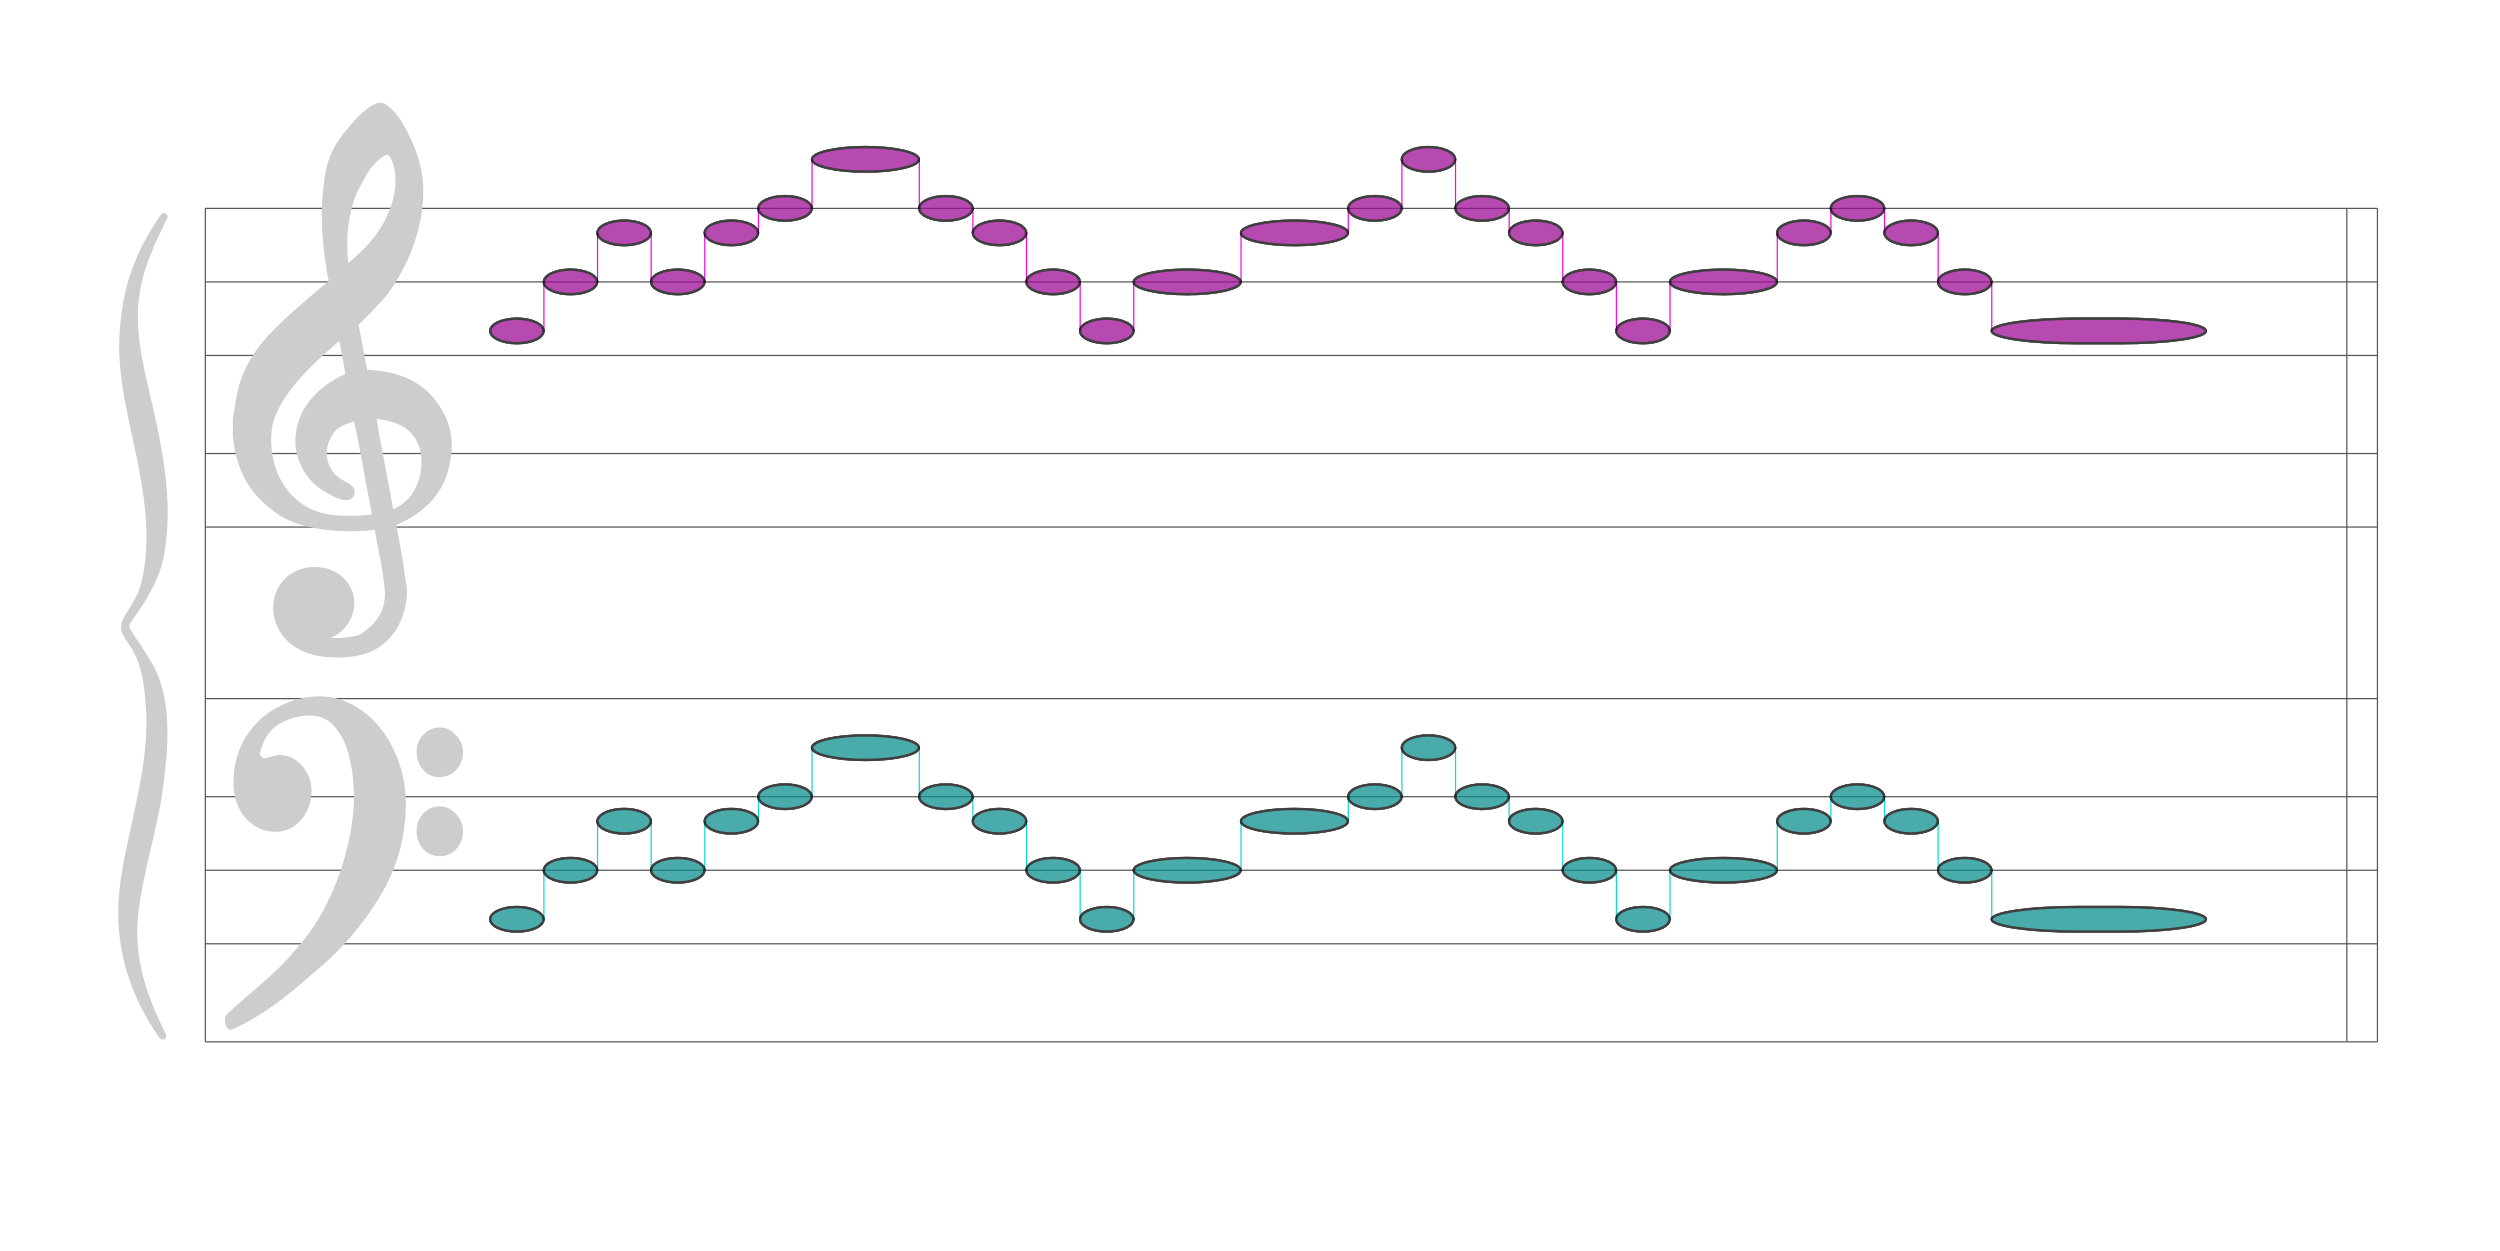
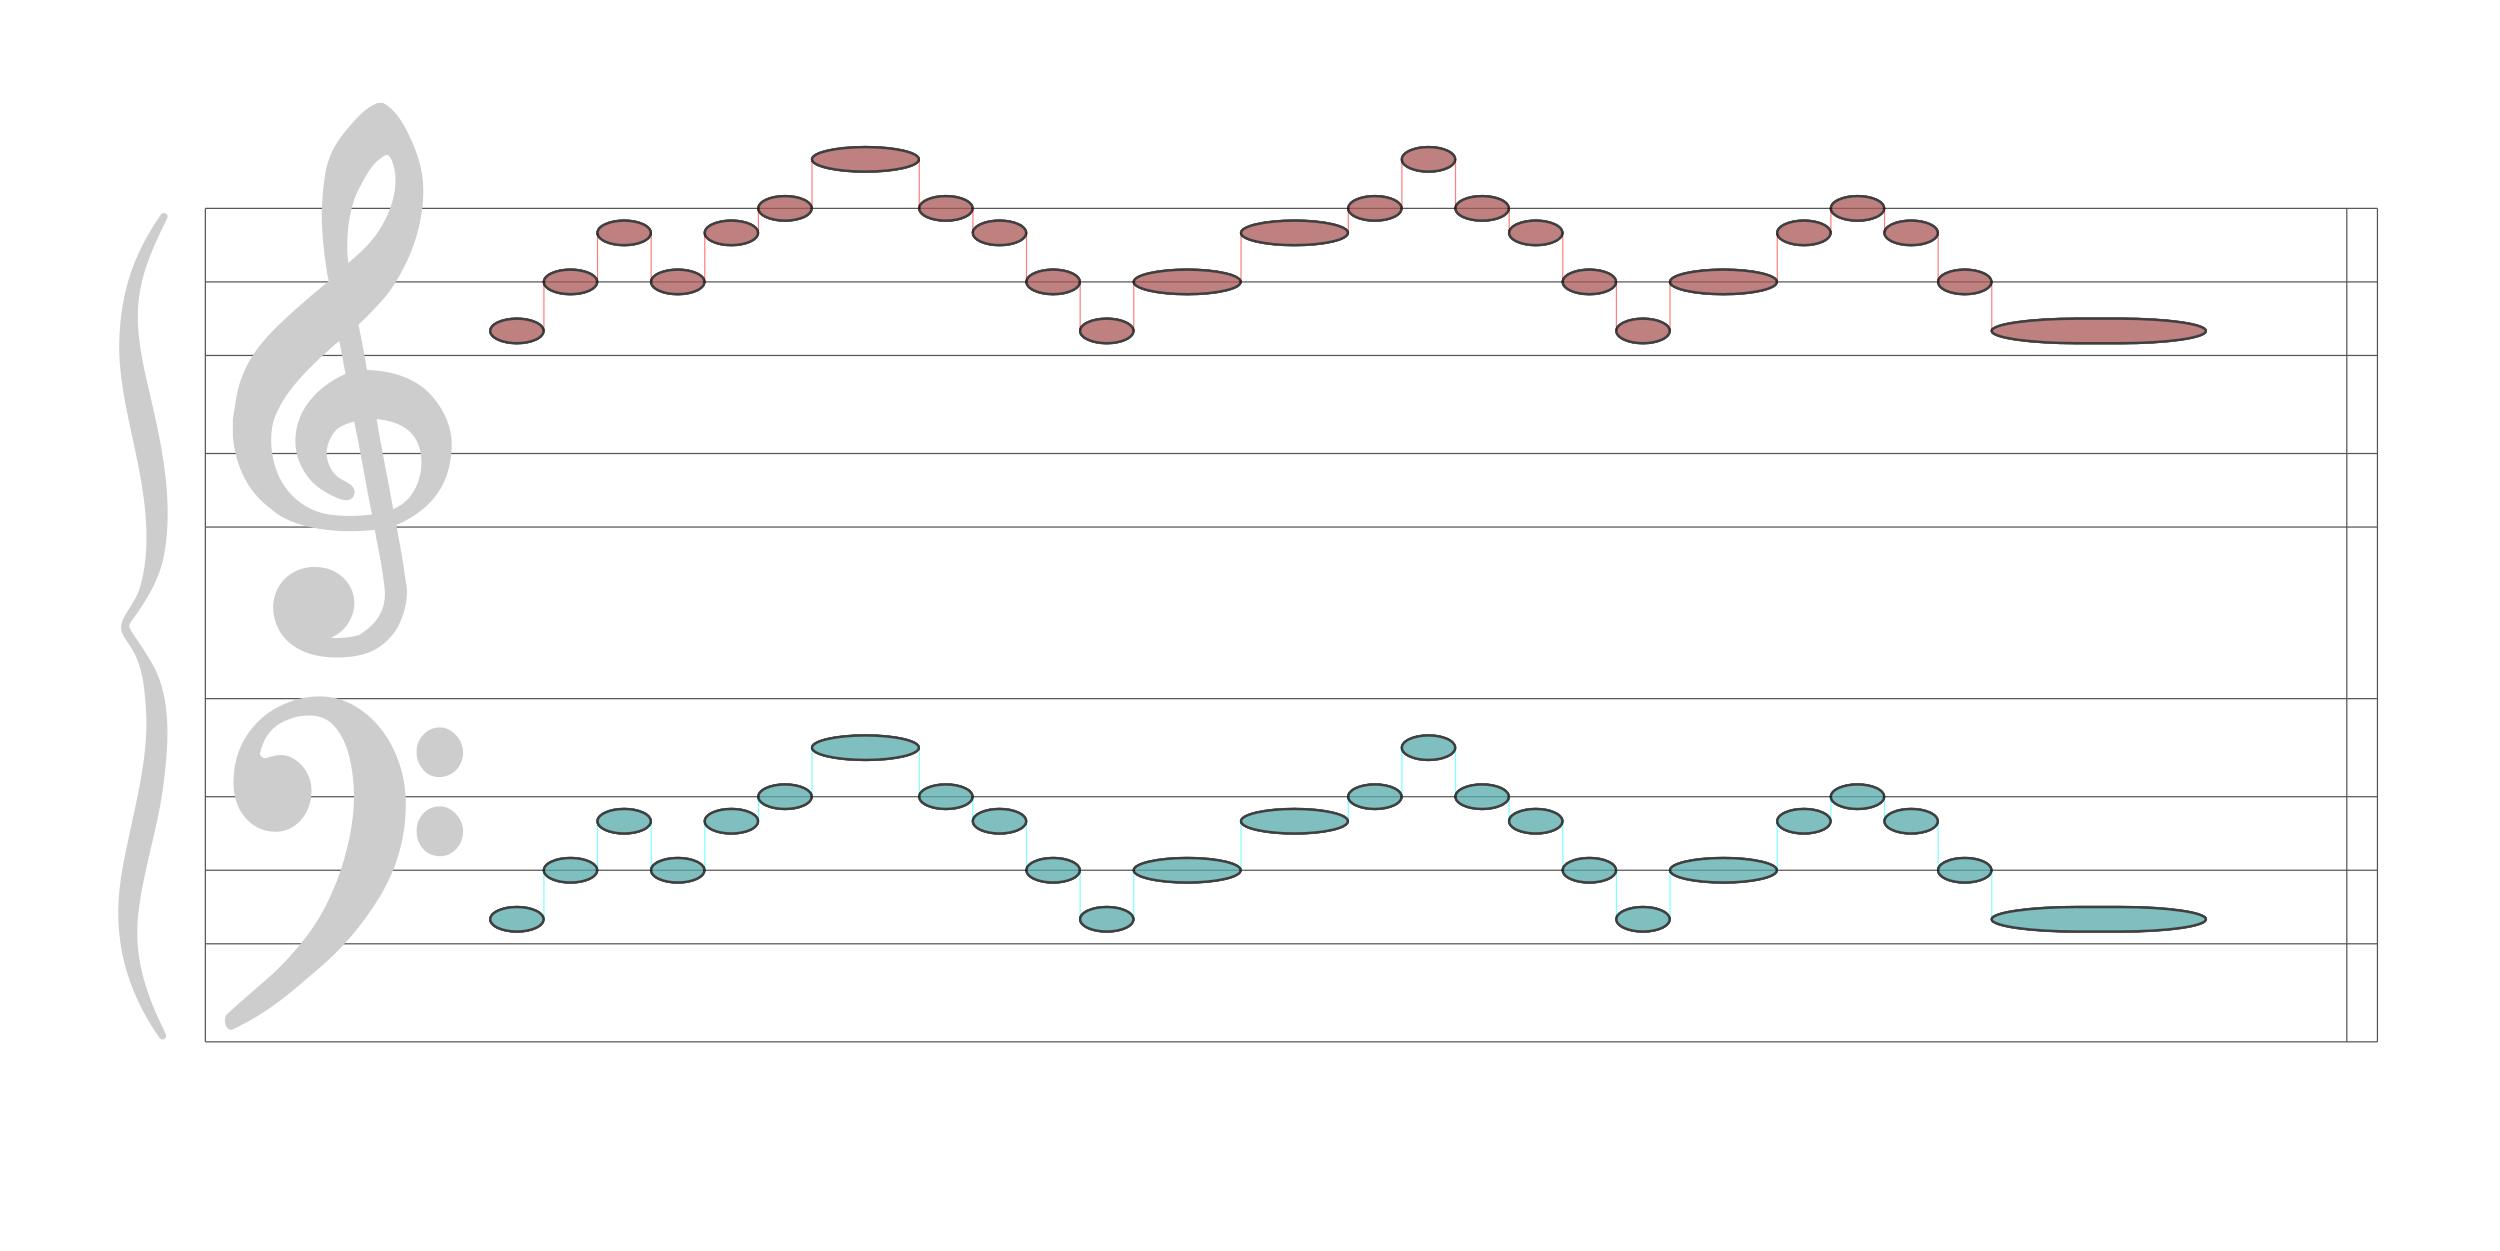
<svg xmlns="http://www.w3.org/2000/svg" version="1.1" viewPort="0 40 19.995 41" viewBox="-200 -50 1019.82 510" width="1019.82" height="510">
  <filter id="constantOpacity">
    <feComponentTransfer>
      <feFuncA type="table" tableValues="0 .5 .5" />
    </feComponentTransfer>
  </filter>
  <g transform="scale(35, -10) translate(0, -81)">
    <g class="staff-lines" stroke-width="0.5" stroke="#555555">
      <path vector-effect="non-scaling-stroke" d="M-3.321 64.5 L21.995 64.5" />
      <path vector-effect="non-scaling-stroke" d="M-3.321 67.5 L21.995 67.5" />
      <path vector-effect="non-scaling-stroke" d="M-3.321 71.5 L21.995 71.5" />
      <path vector-effect="non-scaling-stroke" d="M-3.321 74.5 L21.995 74.5" />
      <path vector-effect="non-scaling-stroke" d="M-3.321 77.5 L21.995 77.5" />
      <path vector-effect="non-scaling-stroke" d="M-3.321 43.5 L21.995 43.5" />
      <path vector-effect="non-scaling-stroke" d="M-3.321 47.5 L21.995 47.5" />
      <path vector-effect="non-scaling-stroke" d="M-3.321 50.5 L21.995 50.5" />
      <path vector-effect="non-scaling-stroke" d="M-3.321 53.5 L21.995 53.5" />
      <path vector-effect="non-scaling-stroke" d="M-3.321 57.5 L21.995 57.5" />
      <path vector-effect="non-scaling-stroke" d="M21.638,43.5 L21.638,77.5" />
      <path vector-effect="non-scaling-stroke" d="M21.995,43.5 L21.995,77.5" />
      <path vector-effect="non-scaling-stroke" d="M-3.321,43.5 L-3.321,77.5 z" />
    </g>
    <g transform="scale(0.714286, 1)">
      <g vector-effect="non-scaling-stroke" class="treble-clef" stroke="#cdcdcd" stroke-width="3" fill="#cdcdcd" transform="translate(-17.25, 5.15) scale(0.06, 0.07)">
        <path vector-effect="non-scaling-stroke" d="M250.026,1080.111c-2.375-5.813-4.501-12.037-5.616-19.656c-1.07-7.32-1.387-15.609-1.62-23.113    c-0.426-13.713,0.409-28.548,1.296-41.038c0.132-1.861,0.517-3.882,0.432-5.183c-0.118-1.794-1.622-3.834-2.484-5.401    c-4.551-8.266-9.023-16.291-13.176-25.488c-3.56-7.883-6.46-16.235-8.316-27.648c-1.087-6.682-1.406-14.26-2.053-21.816   c0-3.313,0-6.623,0-9.936c0.817-17.854,4.099-30.916,9.396-39.743c1.084-1.808,2.228-3.951,3.24-5.186    c6.218-7.579,16.081-9.873,25.812-7.343c0.598-8.887,1.858-19.53,2.376-28.944c0.193-3.49,0.54-7.194,0.54-10.368    c-0.003-13.193-3.44-20.603-7.452-26.135c-3.645-2.613-9.925-3.099-13.176,0.43c4.904-0.174,8.174,5.425,9.612,12.744    c2.427,12.351-1.738,24.386-7.344,25.918c-8.458,2.316-13.738-12.691-11.556-28.295c1.622-11.598,6.603-18.42,13.176-19.655    c5.073-0.956,10.149,0.426,13.608,5.399c1.988,2.858,4.009,7.685,4.968,11.879c1.246,5.448,2.18,12.212,2.16,18.792    c-0.01,3.246-0.453,6.761-0.648,10.152c-0.614,10.689-1.579,19.729-2.376,29.812c6.095,5.437,10.941,13.432,13.392,25.704    c1.302,6.52,2.035,15.517,1.727,23.111c-0.375,9.302-2.565,17.712-5.183,23.975c-3.863,9.248-9.852,13.985-17.604,14.257    c-0.849,9.749-1.633,19.633-2.593,29.159c2.376,4.619,4.55,9.643,6.805,14.906c2.185,5.095,3.892,11.286,5.508,17.712    c2.98,11.855,5.576,29.004,5.4,46.44c-0.102,10.157-1.538,19.319-3.24,27.215c-1.691,7.847-3.557,15.81-6.912,20.089    c-0.36,0-0.72,0-1.08,0C254.113,1090.306,252.068,1085.104,250.026,1080.111z M248.19,997.6    c-1.362,15.429-0.295,36.475,2.7,48.384c1.367,5.441,2.426,10.329,4.428,15.122c0.854,2.04,3.006,5.909,4.104,5.83    c2.104-0.153,3.064-9.245,3.24-13.824c0.542-14.092-2.623-28.387-5.832-37.366C254.247,1008.515,250.911,1002.572,248.19,997.6z     M249.27,935.823c-6.565-5.809-13.02-17.569-13.716-34.776c-0.425-10.517,1.463-18.693,3.888-24.624    c1.422-3.478,3.789-6.692,6.156-9.072c1.287-1.293,4.09-3.666,3.996,1.296c-0.048,2.584-2.504,4.06-3.888,6.263    c-2.557,4.079-4.489,12.399-3.348,21.385c0.481,3.784,1.636,7.983,2.808,10.153c1.458,2.697,3.725,4.34,6.048,5.615    c1.987-19.137,3.451-39.323,5.292-58.753c-4.493-1.347-9.224-1.49-13.068-0.213c-6.922,2.298-11.753,12.045-14.256,23.111    c-1.838,8.128-2.944,20.546-1.837,31.752c0.529,5.353,1.939,11.271,3.348,15.984c4.113,13.751,11.055,26.606,16.308,36.289    C247.971,952.523,248.466,943.862,249.27,935.823z M260.286,855.473c-1.479,19.361-3.545,38.701-4.86,57.671    c5.07-0.638,9.023-3.541,11.556-9.718c4.25-10.369,3.378-29.217-0.648-39.53C264.924,860.283,262.694,856.868,260.286,855.473z" />
      </g>
      <g class="bass-clef" fill="#cdcdcd" stroke="#cdcdcd" transform="scale(1.02, 1) translate(-0.25, 0.25)" stroke-width="3">
        <g transform="matrix(0.1835537,0,0,0.1830159,-98.29797,-1128.841)">
          <path vector-effect="non-scaling-stroke" d="M514.308,6407.837c3.419,4.086,5.655,9.64,7.124,12.803     c2.204,4.648,4.046,10.097,5.538,16.384c1.492,6.287,2.238,13.068,2.238,20.385c0,4.115-0.338,7.925-0.991,11.507     c-0.653,3.543-1.527,6.4-2.647,8.459c-1.108,2.095-2.297,3.125-3.545,3.125c-1.142,0-2.262-0.687-3.369-2.135     c-1.119-1.41-2.029-3.505-2.752-6.325c-0.711-2.819-1.073-6.135-1.073-9.982c0-3.011,0.326-5.411,0.968-7.317     c0.653-1.867,1.446-2.78,2.379-2.78c0.513,0,0.991,0.342,1.422,1.104c0.431,0.724,0.769,1.753,1.014,3.011     c0.245,1.257,0.373,2.628,0.373,4.077c0,2.019-0.245,3.733-0.735,5.144c-0.501,1.41-1.049,2.132-1.667,2.132     c-0.21,0-0.466-0.152-0.781-0.38c-0.303-0.229-0.501-0.342-0.571-0.342c-0.14,0-0.292,0.152-0.466,0.495     c-0.175,0.342-0.268,0.799-0.292,1.41c0.07,0.495,0.117,0.838,0.117,1.104c0.338,2.896,0.944,4.953,1.796,6.249     c0.863,1.258,1.784,1.905,2.763,1.905c1.014,0,1.83-0.953,2.46-2.858c0.63-1.943,1.073-4.344,1.329-7.277     c0.268-2.896,0.396-5.981,0.396-9.22c-0.035-3.468-0.221-7.125-0.583-10.897c-0.361-3.81-0.804-7.163-1.317-10.059     c-0.653-3.925-1.458-7.468-2.414-10.593c-0.956-3.124-1.889-5.752-2.775-7.849c-0.886-2.133-2.731-5.973-4.104-9.297     C514,6409.468,514.126,6407.62,514.308,6407.837z" />
          <path vector-effect="non-scaling-stroke" d="M531.259,6465.557c0.313-0.979,0.705-1.415,1.189-1.415     c0.457,0,0.862,0.436,1.228,1.306c0.339,0.908,0.522,2.032,0.522,3.339c0,1.233-0.17,2.358-0.522,3.302     c-0.353,0.979-0.745,1.488-1.163,1.488c-0.483,0-0.888-0.436-1.215-1.343c-0.34-0.871-0.509-1.958-0.509-3.266     C530.789,6467.626,530.945,6466.5,531.259,6465.557z" />
          <path vector-effect="non-scaling-stroke" d="M531.272,6447.847c0.327-0.871,0.732-1.342,1.241-1.342     c0.457,0,0.849,0.471,1.189,1.378c0.327,0.908,0.497,2.033,0.497,3.447c0,1.162-0.183,2.214-0.522,3.193     c-0.366,0.98-0.745,1.452-1.163,1.452c-0.509,0-0.914-0.436-1.241-1.343c-0.313-0.87-0.483-1.996-0.483-3.301     C530.789,6449.879,530.958,6448.717,531.272,6447.847z" />
        </g>
      </g>
    </g>
    <g transform="scale(0.714286, 1)">
      <g class="brace" transform="rotate(0.2) translate(30.5,-324) scale(1,-1) scale(.0175)">
        <path vector-effect="non-scaling-stroke" stroke="#cdcdcd" fill="#cdcdcd" stroke-width="3" stroke-linejoin="round" d="M-2031.812-22924.453    c-24.919,88.91-36.494,171.418-39.024,279.09c-2.379,101.156,9.877,207.264,16.991,305.533    c6.605,91.162,10.955,191.51-0.048,282.248c-2.757,22.732-8.614,43.227-13.597,63.254c-8.261,33.207-2.886,38.68,5.136,72.111    c10.485,43.689,11.808,90.887,13.172,140.795c3.604,132-16.215,270.613-24.675,400.074    c-8.818,134.883,3.651,255.861,34.113,366.164c-17.906-92.289-29.886-179.082-25.068-283.635    c4.572-99.275,18.379-195.207,24.078-294.23c5.11-88.826,9.914-203.154-8.344-284.342c-4.91-21.82-10.217-42.227-15.835-62.98    c-9.146-33.812-7.235-31.322,2.353-65.664c11.021-39.504,20.774-80.965,24.589-128.662c10.5-131.361-2.347-271.072-13.816-398.416    c-5.957-66.148-10.878-134.006-7.34-202.238C-2055.575-22803.877-2044.086-22863.117-2031.812-22924.453L-2031.812-22924.453z" />
      </g>
    </g>
    <g style="stroke-width:1; stroke:black;">
-       <g class="note-lines track-2" fill="none" stroke="hsl(180, 87%, 45%)" stroke-width="0.5">
+       <g class="note-lines track-2" fill="none" stroke="hsl(180, 100%, 75%)" stroke-width="0.5">
        <path vector-effect="non-scaling-stroke" d=" M0.62 48.5 L0.625 48.5 L0.625 50.5" />
        <path vector-effect="non-scaling-stroke" d=" M1.245 50.5 L1.25 50.5 L1.25 52.5" />
        <path vector-effect="non-scaling-stroke" d=" M1.87 52.5 L1.875 52.5 L1.875 50.5" />
        <path vector-effect="non-scaling-stroke" d=" M2.495 50.5 L2.5 50.5 L2.5 52.5" />
        <path vector-effect="non-scaling-stroke" d=" M3.12 52.5 L3.125 52.5 L3.125 53.5" />
        <path vector-effect="non-scaling-stroke" d=" M3.745 53.5 L3.75 53.5 L3.75 55.5" />
        <path vector-effect="non-scaling-stroke" d=" M4.995 55.5 L5 55.5 L5 53.5" />
        <path vector-effect="non-scaling-stroke" d=" M5.62 53.5 L5.625 53.5 L5.625 52.5" />
        <path vector-effect="non-scaling-stroke" d=" M6.245 52.5 L6.25 52.5 L6.25 50.5" />
        <path vector-effect="non-scaling-stroke" d=" M6.87 50.5 L6.875 50.5 L6.875 48.5" />
        <path vector-effect="non-scaling-stroke" d=" M7.495 48.5 L7.5 48.5 L7.5 50.5" />
        <path vector-effect="non-scaling-stroke" d=" M8.745 50.5 L8.75 50.5 L8.75 52.5" />
        <path vector-effect="non-scaling-stroke" d=" M9.995 52.5 L10 52.5 L10 53.5" />
        <path vector-effect="non-scaling-stroke" d=" M10.62 53.5 L10.625 53.5 L10.625 55.5" />
        <path vector-effect="non-scaling-stroke" d=" M11.245 55.5 L11.25 55.5 L11.25 53.5" />
        <path vector-effect="non-scaling-stroke" d=" M11.87 53.5 L11.875 53.5 L11.875 52.5" />
        <path vector-effect="non-scaling-stroke" d=" M12.495 52.5 L12.5 52.5 L12.5 50.5" />
        <path vector-effect="non-scaling-stroke" d=" M13.12 50.5 L13.125 50.5 L13.125 48.5" />
        <path vector-effect="non-scaling-stroke" d=" M13.745 48.5 L13.75 48.5 L13.75 50.5" />
        <path vector-effect="non-scaling-stroke" d=" M14.995 50.5 L15 50.5 L15 52.5" />
        <path vector-effect="non-scaling-stroke" d=" M15.62 52.5 L15.625 52.5 L15.625 53.5" />
        <path vector-effect="non-scaling-stroke" d=" M16.245 53.5 L16.25 53.5 L16.25 52.5" />
        <path vector-effect="non-scaling-stroke" d=" M16.87 52.5 L16.875 52.5 L16.875 50.5" />
        <path vector-effect="non-scaling-stroke" d=" M17.495 50.5 L17.5 50.5 L17.5 48.5" />
      </g>
-       <g class="note-lines track-1" fill="none" stroke="hsl(304, 93%, 49%)" stroke-width="0.5">
+       <g class="note-lines track-1" fill="none" stroke="hsl(0, 100%, 75%)" stroke-width="0.5">
        <path vector-effect="non-scaling-stroke" d=" M0.62 72.5 L0.625 72.5 L0.625 74.5" />
        <path vector-effect="non-scaling-stroke" d=" M1.245 74.5 L1.25 74.5 L1.25 76.5" />
        <path vector-effect="non-scaling-stroke" d=" M1.87 76.5 L1.875 76.5 L1.875 74.5" />
        <path vector-effect="non-scaling-stroke" d=" M2.495 74.5 L2.5 74.5 L2.5 76.5" />
        <path vector-effect="non-scaling-stroke" d=" M3.12 76.5 L3.125 76.5 L3.125 77.5" />
        <path vector-effect="non-scaling-stroke" d=" M3.745 77.5 L3.75 77.5 L3.75 79.5" />
        <path vector-effect="non-scaling-stroke" d=" M4.995 79.5 L5 79.5 L5 77.5" />
        <path vector-effect="non-scaling-stroke" d=" M5.62 77.5 L5.625 77.5 L5.625 76.5" />
        <path vector-effect="non-scaling-stroke" d=" M6.245 76.5 L6.25 76.5 L6.25 74.5" />
        <path vector-effect="non-scaling-stroke" d=" M6.87 74.5 L6.875 74.5 L6.875 72.5" />
        <path vector-effect="non-scaling-stroke" d=" M7.495 72.5 L7.5 72.5 L7.5 74.5" />
        <path vector-effect="non-scaling-stroke" d=" M8.745 74.5 L8.75 74.5 L8.75 76.5" />
        <path vector-effect="non-scaling-stroke" d=" M9.995 76.5 L10 76.5 L10 77.5" />
        <path vector-effect="non-scaling-stroke" d=" M10.62 77.5 L10.625 77.5 L10.625 79.5" />
        <path vector-effect="non-scaling-stroke" d=" M11.245 79.5 L11.25 79.5 L11.25 77.5" />
        <path vector-effect="non-scaling-stroke" d=" M11.87 77.5 L11.875 77.5 L11.875 76.5" />
        <path vector-effect="non-scaling-stroke" d=" M12.495 76.5 L12.5 76.5 L12.5 74.5" />
        <path vector-effect="non-scaling-stroke" d=" M13.12 74.5 L13.125 74.5 L13.125 72.5" />
        <path vector-effect="non-scaling-stroke" d=" M13.745 72.5 L13.75 72.5 L13.75 74.5" />
        <path vector-effect="non-scaling-stroke" d=" M14.995 74.5 L15 74.5 L15 76.5" />
        <path vector-effect="non-scaling-stroke" d=" M15.62 76.5 L15.625 76.5 L15.625 77.5" />
        <path vector-effect="non-scaling-stroke" d=" M16.245 77.5 L16.25 77.5 L16.25 76.5" />
        <path vector-effect="non-scaling-stroke" d=" M16.87 76.5 L16.875 76.5 L16.875 74.5" />
        <path vector-effect="non-scaling-stroke" d=" M17.495 74.5 L17.5 74.5 L17.5 72.5" />
      </g>
      <g opacity="0.5" class="note-backdrops track-2" style="fill:black;">
        <g class="note key-48 ont-0d000 offt-0d620 minima">
          <rect vector-effect="non-scaling-stroke" rx="1" ry="1" x="0" y="48" width="0.62" height="1" />
        </g>
        <g class="note key-50 ont-0d625 offt-1d245">
          <rect vector-effect="non-scaling-stroke" rx="1" ry="1" x="0.625" y="50" width="0.62" height="1" />
        </g>
        <g class="note key-52 ont-1d250 offt-1d870">
          <rect vector-effect="non-scaling-stroke" rx="1" ry="1" x="1.25" y="52" width="0.62" height="1" />
        </g>
        <g class="note key-50 ont-1d875 offt-2d495">
          <rect vector-effect="non-scaling-stroke" rx="1" ry="1" x="1.875" y="50" width="0.62" height="1" />
        </g>
        <g class="note key-52 ont-2d500 offt-3d120">
          <rect vector-effect="non-scaling-stroke" rx="1" ry="1" x="2.5" y="52" width="0.62" height="1" />
        </g>
        <g class="note key-53 ont-3d125 offt-3d745">
          <rect vector-effect="non-scaling-stroke" rx="1" ry="1" x="3.125" y="53" width="0.62" height="1" />
        </g>
        <g class="note key-55 ont-3d750 offt-4d995 maxima">
          <rect vector-effect="non-scaling-stroke" rx="1" ry="1" x="3.75" y="55" width="1.245" height="1" />
        </g>
        <g class="note key-53 ont-5d000 offt-5d620">
          <rect vector-effect="non-scaling-stroke" rx="1" ry="1" x="5" y="53" width="0.62" height="1" />
        </g>
        <g class="note key-52 ont-5d625 offt-6d245">
          <rect vector-effect="non-scaling-stroke" rx="1" ry="1" x="5.625" y="52" width="0.62" height="1" />
        </g>
        <g class="note key-50 ont-6d250 offt-6d870">
          <rect vector-effect="non-scaling-stroke" rx="1" ry="1" x="6.25" y="50" width="0.62" height="1" />
        </g>
        <g class="note key-48 ont-6d875 offt-7d495 minima">
          <rect vector-effect="non-scaling-stroke" rx="1" ry="1" x="6.875" y="48" width="0.62" height="1" />
        </g>
        <g class="note key-50 ont-7d500 offt-8d745">
          <rect vector-effect="non-scaling-stroke" rx="1" ry="1" x="7.5" y="50" width="1.245" height="1" />
        </g>
        <g class="note key-52 ont-8d750 offt-9d995">
          <rect vector-effect="non-scaling-stroke" rx="1" ry="1" x="8.75" y="52" width="1.245" height="1" />
        </g>
        <g class="note key-53 ont-10d000 offt-10d620">
          <rect vector-effect="non-scaling-stroke" rx="1" ry="1" x="10" y="53" width="0.62" height="1" />
        </g>
        <g class="note key-55 ont-10d625 offt-11d245 maxima">
          <rect vector-effect="non-scaling-stroke" rx="1" ry="1" x="10.625" y="55" width="0.62" height="1" />
        </g>
        <g class="note key-53 ont-11d250 offt-11d870">
          <rect vector-effect="non-scaling-stroke" rx="1" ry="1" x="11.25" y="53" width="0.62" height="1" />
        </g>
        <g class="note key-52 ont-11d875 offt-12d495">
          <rect vector-effect="non-scaling-stroke" rx="1" ry="1" x="11.875" y="52" width="0.62" height="1" />
        </g>
        <g class="note key-50 ont-12d500 offt-13d120">
          <rect vector-effect="non-scaling-stroke" rx="1" ry="1" x="12.5" y="50" width="0.62" height="1" />
        </g>
        <g class="note key-48 ont-13d125 offt-13d745 minima">
          <rect vector-effect="non-scaling-stroke" rx="1" ry="1" x="13.125" y="48" width="0.62" height="1" />
        </g>
        <g class="note key-50 ont-13d750 offt-14d995">
          <rect vector-effect="non-scaling-stroke" rx="1" ry="1" x="13.75" y="50" width="1.245" height="1" />
        </g>
        <g class="note key-52 ont-15d000 offt-15d620">
          <rect vector-effect="non-scaling-stroke" rx="1" ry="1" x="15" y="52" width="0.62" height="1" />
        </g>
        <g class="note key-53 ont-15d625 offt-16d245">
          <rect vector-effect="non-scaling-stroke" rx="1" ry="1" x="15.625" y="53" width="0.62" height="1" />
        </g>
        <g class="note key-52 ont-16d250 offt-16d870">
          <rect vector-effect="non-scaling-stroke" rx="1" ry="1" x="16.25" y="52" width="0.62" height="1" />
        </g>
        <g class="note key-50 ont-16d875 offt-17d495">
          <rect vector-effect="non-scaling-stroke" rx="1" ry="1" x="16.875" y="50" width="0.62" height="1" />
        </g>
        <g class="note key-48 ont-17d500 offt-19d995 minima">
          <rect vector-effect="non-scaling-stroke" rx="1" ry="1" x="17.5" y="48" width="2.495" height="1" />
        </g>
      </g>
      <g opacity="0.5" class="note-backdrops track-1" style="fill:black;">
        <g class="note key-72 ont-0d000 offt-0d620 minima">
          <rect vector-effect="non-scaling-stroke" rx="1" ry="1" x="0" y="72" width="0.62" height="1" />
        </g>
        <g class="note key-74 ont-0d625 offt-1d245">
          <rect vector-effect="non-scaling-stroke" rx="1" ry="1" x="0.625" y="74" width="0.62" height="1" />
        </g>
        <g class="note key-76 ont-1d250 offt-1d870">
          <rect vector-effect="non-scaling-stroke" rx="1" ry="1" x="1.25" y="76" width="0.62" height="1" />
        </g>
        <g class="note key-74 ont-1d875 offt-2d495">
          <rect vector-effect="non-scaling-stroke" rx="1" ry="1" x="1.875" y="74" width="0.62" height="1" />
        </g>
        <g class="note key-76 ont-2d500 offt-3d120">
          <rect vector-effect="non-scaling-stroke" rx="1" ry="1" x="2.5" y="76" width="0.62" height="1" />
        </g>
        <g class="note key-77 ont-3d125 offt-3d745">
          <rect vector-effect="non-scaling-stroke" rx="1" ry="1" x="3.125" y="77" width="0.62" height="1" />
        </g>
        <g class="note key-79 ont-3d750 offt-4d995 maxima">
          <rect vector-effect="non-scaling-stroke" rx="1" ry="1" x="3.75" y="79" width="1.245" height="1" />
        </g>
        <g class="note key-77 ont-5d000 offt-5d620">
          <rect vector-effect="non-scaling-stroke" rx="1" ry="1" x="5" y="77" width="0.62" height="1" />
        </g>
        <g class="note key-76 ont-5d625 offt-6d245">
          <rect vector-effect="non-scaling-stroke" rx="1" ry="1" x="5.625" y="76" width="0.62" height="1" />
        </g>
        <g class="note key-74 ont-6d250 offt-6d870">
          <rect vector-effect="non-scaling-stroke" rx="1" ry="1" x="6.25" y="74" width="0.62" height="1" />
        </g>
        <g class="note key-72 ont-6d875 offt-7d495 minima">
          <rect vector-effect="non-scaling-stroke" rx="1" ry="1" x="6.875" y="72" width="0.62" height="1" />
        </g>
        <g class="note key-74 ont-7d500 offt-8d745">
          <rect vector-effect="non-scaling-stroke" rx="1" ry="1" x="7.5" y="74" width="1.245" height="1" />
        </g>
        <g class="note key-76 ont-8d750 offt-9d995">
          <rect vector-effect="non-scaling-stroke" rx="1" ry="1" x="8.75" y="76" width="1.245" height="1" />
        </g>
        <g class="note key-77 ont-10d000 offt-10d620">
          <rect vector-effect="non-scaling-stroke" rx="1" ry="1" x="10" y="77" width="0.62" height="1" />
        </g>
        <g class="note key-79 ont-10d625 offt-11d245 maxima">
          <rect vector-effect="non-scaling-stroke" rx="1" ry="1" x="10.625" y="79" width="0.62" height="1" />
        </g>
        <g class="note key-77 ont-11d250 offt-11d870">
          <rect vector-effect="non-scaling-stroke" rx="1" ry="1" x="11.25" y="77" width="0.62" height="1" />
        </g>
        <g class="note key-76 ont-11d875 offt-12d495">
          <rect vector-effect="non-scaling-stroke" rx="1" ry="1" x="11.875" y="76" width="0.62" height="1" />
        </g>
        <g class="note key-74 ont-12d500 offt-13d120">
          <rect vector-effect="non-scaling-stroke" rx="1" ry="1" x="12.5" y="74" width="0.62" height="1" />
        </g>
        <g class="note key-72 ont-13d125 offt-13d745 minima">
          <rect vector-effect="non-scaling-stroke" rx="1" ry="1" x="13.125" y="72" width="0.62" height="1" />
        </g>
        <g class="note key-74 ont-13d750 offt-14d995">
          <rect vector-effect="non-scaling-stroke" rx="1" ry="1" x="13.75" y="74" width="1.245" height="1" />
        </g>
        <g class="note key-76 ont-15d000 offt-15d620">
          <rect vector-effect="non-scaling-stroke" rx="1" ry="1" x="15" y="76" width="0.62" height="1" />
        </g>
        <g class="note key-77 ont-15d625 offt-16d245">
          <rect vector-effect="non-scaling-stroke" rx="1" ry="1" x="15.625" y="77" width="0.62" height="1" />
        </g>
        <g class="note key-76 ont-16d250 offt-16d870">
          <rect vector-effect="non-scaling-stroke" rx="1" ry="1" x="16.25" y="76" width="0.62" height="1" />
        </g>
        <g class="note key-74 ont-16d875 offt-17d495">
          <rect vector-effect="non-scaling-stroke" rx="1" ry="1" x="16.875" y="74" width="0.62" height="1" />
        </g>
        <g class="note key-72 ont-17d500 offt-19d995 minima">
          <rect vector-effect="non-scaling-stroke" rx="1" ry="1" x="17.5" y="72" width="2.495" height="1" />
        </g>
      </g>
-       <g class="track-2" filter="url(#constantOpacity)" style="opacity:1; fill:hsl(180, 87%, 45%);">
+       <g class="track-2" filter="url(#constantOpacity)" style="opacity:1; fill:hsl(180, 100%, 75%);">
        <g class="note key-48 ont-0d000 offt-0d620 minima">
          <rect vector-effect="non-scaling-stroke" rx="1" ry="1" x="0" y="48" width="0.62" height="1" />
        </g>
        <g class="note key-50 ont-0d625 offt-1d245">
          <rect vector-effect="non-scaling-stroke" rx="1" ry="1" x="0.625" y="50" width="0.62" height="1" />
        </g>
        <g class="note key-52 ont-1d250 offt-1d870">
          <rect vector-effect="non-scaling-stroke" rx="1" ry="1" x="1.25" y="52" width="0.62" height="1" />
        </g>
        <g class="note key-50 ont-1d875 offt-2d495">
          <rect vector-effect="non-scaling-stroke" rx="1" ry="1" x="1.875" y="50" width="0.62" height="1" />
        </g>
        <g class="note key-52 ont-2d500 offt-3d120">
          <rect vector-effect="non-scaling-stroke" rx="1" ry="1" x="2.5" y="52" width="0.62" height="1" />
        </g>
        <g class="note key-53 ont-3d125 offt-3d745">
          <rect vector-effect="non-scaling-stroke" rx="1" ry="1" x="3.125" y="53" width="0.62" height="1" />
        </g>
        <g class="note key-55 ont-3d750 offt-4d995 maxima">
          <rect vector-effect="non-scaling-stroke" rx="1" ry="1" x="3.75" y="55" width="1.245" height="1" />
        </g>
        <g class="note key-53 ont-5d000 offt-5d620">
          <rect vector-effect="non-scaling-stroke" rx="1" ry="1" x="5" y="53" width="0.62" height="1" />
        </g>
        <g class="note key-52 ont-5d625 offt-6d245">
          <rect vector-effect="non-scaling-stroke" rx="1" ry="1" x="5.625" y="52" width="0.62" height="1" />
        </g>
        <g class="note key-50 ont-6d250 offt-6d870">
          <rect vector-effect="non-scaling-stroke" rx="1" ry="1" x="6.25" y="50" width="0.62" height="1" />
        </g>
        <g class="note key-48 ont-6d875 offt-7d495 minima">
          <rect vector-effect="non-scaling-stroke" rx="1" ry="1" x="6.875" y="48" width="0.62" height="1" />
        </g>
        <g class="note key-50 ont-7d500 offt-8d745">
          <rect vector-effect="non-scaling-stroke" rx="1" ry="1" x="7.5" y="50" width="1.245" height="1" />
        </g>
        <g class="note key-52 ont-8d750 offt-9d995">
          <rect vector-effect="non-scaling-stroke" rx="1" ry="1" x="8.75" y="52" width="1.245" height="1" />
        </g>
        <g class="note key-53 ont-10d000 offt-10d620">
          <rect vector-effect="non-scaling-stroke" rx="1" ry="1" x="10" y="53" width="0.62" height="1" />
        </g>
        <g class="note key-55 ont-10d625 offt-11d245 maxima">
          <rect vector-effect="non-scaling-stroke" rx="1" ry="1" x="10.625" y="55" width="0.62" height="1" />
        </g>
        <g class="note key-53 ont-11d250 offt-11d870">
          <rect vector-effect="non-scaling-stroke" rx="1" ry="1" x="11.25" y="53" width="0.62" height="1" />
        </g>
        <g class="note key-52 ont-11d875 offt-12d495">
          <rect vector-effect="non-scaling-stroke" rx="1" ry="1" x="11.875" y="52" width="0.62" height="1" />
        </g>
        <g class="note key-50 ont-12d500 offt-13d120">
          <rect vector-effect="non-scaling-stroke" rx="1" ry="1" x="12.5" y="50" width="0.62" height="1" />
        </g>
        <g class="note key-48 ont-13d125 offt-13d745 minima">
          <rect vector-effect="non-scaling-stroke" rx="1" ry="1" x="13.125" y="48" width="0.62" height="1" />
        </g>
        <g class="note key-50 ont-13d750 offt-14d995">
          <rect vector-effect="non-scaling-stroke" rx="1" ry="1" x="13.75" y="50" width="1.245" height="1" />
        </g>
        <g class="note key-52 ont-15d000 offt-15d620">
          <rect vector-effect="non-scaling-stroke" rx="1" ry="1" x="15" y="52" width="0.62" height="1" />
        </g>
        <g class="note key-53 ont-15d625 offt-16d245">
          <rect vector-effect="non-scaling-stroke" rx="1" ry="1" x="15.625" y="53" width="0.62" height="1" />
        </g>
        <g class="note key-52 ont-16d250 offt-16d870">
          <rect vector-effect="non-scaling-stroke" rx="1" ry="1" x="16.25" y="52" width="0.62" height="1" />
        </g>
        <g class="note key-50 ont-16d875 offt-17d495">
          <rect vector-effect="non-scaling-stroke" rx="1" ry="1" x="16.875" y="50" width="0.62" height="1" />
        </g>
        <g class="note key-48 ont-17d500 offt-19d995 minima">
          <rect vector-effect="non-scaling-stroke" rx="1" ry="1" x="17.5" y="48" width="2.495" height="1" />
        </g>
      </g>
-       <g class="track-1" filter="url(#constantOpacity)" style="opacity:1; fill:hsl(304, 93%, 49%);">
+       <g class="track-1" filter="url(#constantOpacity)" style="opacity:1; fill:hsl(0, 100%, 75%);">
        <g class="note key-72 ont-0d000 offt-0d620 minima">
          <rect vector-effect="non-scaling-stroke" rx="1" ry="1" x="0" y="72" width="0.62" height="1" />
        </g>
        <g class="note key-74 ont-0d625 offt-1d245">
          <rect vector-effect="non-scaling-stroke" rx="1" ry="1" x="0.625" y="74" width="0.62" height="1" />
        </g>
        <g class="note key-76 ont-1d250 offt-1d870">
          <rect vector-effect="non-scaling-stroke" rx="1" ry="1" x="1.25" y="76" width="0.62" height="1" />
        </g>
        <g class="note key-74 ont-1d875 offt-2d495">
          <rect vector-effect="non-scaling-stroke" rx="1" ry="1" x="1.875" y="74" width="0.62" height="1" />
        </g>
        <g class="note key-76 ont-2d500 offt-3d120">
          <rect vector-effect="non-scaling-stroke" rx="1" ry="1" x="2.5" y="76" width="0.62" height="1" />
        </g>
        <g class="note key-77 ont-3d125 offt-3d745">
          <rect vector-effect="non-scaling-stroke" rx="1" ry="1" x="3.125" y="77" width="0.62" height="1" />
        </g>
        <g class="note key-79 ont-3d750 offt-4d995 maxima">
          <rect vector-effect="non-scaling-stroke" rx="1" ry="1" x="3.75" y="79" width="1.245" height="1" />
        </g>
        <g class="note key-77 ont-5d000 offt-5d620">
          <rect vector-effect="non-scaling-stroke" rx="1" ry="1" x="5" y="77" width="0.62" height="1" />
        </g>
        <g class="note key-76 ont-5d625 offt-6d245">
          <rect vector-effect="non-scaling-stroke" rx="1" ry="1" x="5.625" y="76" width="0.62" height="1" />
        </g>
        <g class="note key-74 ont-6d250 offt-6d870">
          <rect vector-effect="non-scaling-stroke" rx="1" ry="1" x="6.25" y="74" width="0.62" height="1" />
        </g>
        <g class="note key-72 ont-6d875 offt-7d495 minima">
          <rect vector-effect="non-scaling-stroke" rx="1" ry="1" x="6.875" y="72" width="0.62" height="1" />
        </g>
        <g class="note key-74 ont-7d500 offt-8d745">
          <rect vector-effect="non-scaling-stroke" rx="1" ry="1" x="7.5" y="74" width="1.245" height="1" />
        </g>
        <g class="note key-76 ont-8d750 offt-9d995">
          <rect vector-effect="non-scaling-stroke" rx="1" ry="1" x="8.75" y="76" width="1.245" height="1" />
        </g>
        <g class="note key-77 ont-10d000 offt-10d620">
          <rect vector-effect="non-scaling-stroke" rx="1" ry="1" x="10" y="77" width="0.62" height="1" />
        </g>
        <g class="note key-79 ont-10d625 offt-11d245 maxima">
          <rect vector-effect="non-scaling-stroke" rx="1" ry="1" x="10.625" y="79" width="0.62" height="1" />
        </g>
        <g class="note key-77 ont-11d250 offt-11d870">
          <rect vector-effect="non-scaling-stroke" rx="1" ry="1" x="11.25" y="77" width="0.62" height="1" />
        </g>
        <g class="note key-76 ont-11d875 offt-12d495">
          <rect vector-effect="non-scaling-stroke" rx="1" ry="1" x="11.875" y="76" width="0.62" height="1" />
        </g>
        <g class="note key-74 ont-12d500 offt-13d120">
          <rect vector-effect="non-scaling-stroke" rx="1" ry="1" x="12.5" y="74" width="0.62" height="1" />
        </g>
        <g class="note key-72 ont-13d125 offt-13d745 minima">
          <rect vector-effect="non-scaling-stroke" rx="1" ry="1" x="13.125" y="72" width="0.62" height="1" />
        </g>
        <g class="note key-74 ont-13d750 offt-14d995">
          <rect vector-effect="non-scaling-stroke" rx="1" ry="1" x="13.75" y="74" width="1.245" height="1" />
        </g>
        <g class="note key-76 ont-15d000 offt-15d620">
          <rect vector-effect="non-scaling-stroke" rx="1" ry="1" x="15" y="76" width="0.62" height="1" />
        </g>
        <g class="note key-77 ont-15d625 offt-16d245">
          <rect vector-effect="non-scaling-stroke" rx="1" ry="1" x="15.625" y="77" width="0.62" height="1" />
        </g>
        <g class="note key-76 ont-16d250 offt-16d870">
          <rect vector-effect="non-scaling-stroke" rx="1" ry="1" x="16.25" y="76" width="0.62" height="1" />
        </g>
        <g class="note key-74 ont-16d875 offt-17d495">
          <rect vector-effect="non-scaling-stroke" rx="1" ry="1" x="16.875" y="74" width="0.62" height="1" />
        </g>
        <g class="note key-72 ont-17d500 offt-19d995 minima">
          <rect vector-effect="non-scaling-stroke" rx="1" ry="1" x="17.5" y="72" width="2.495" height="1" />
        </g>
      </g>
    </g>
  </g>
</svg>
